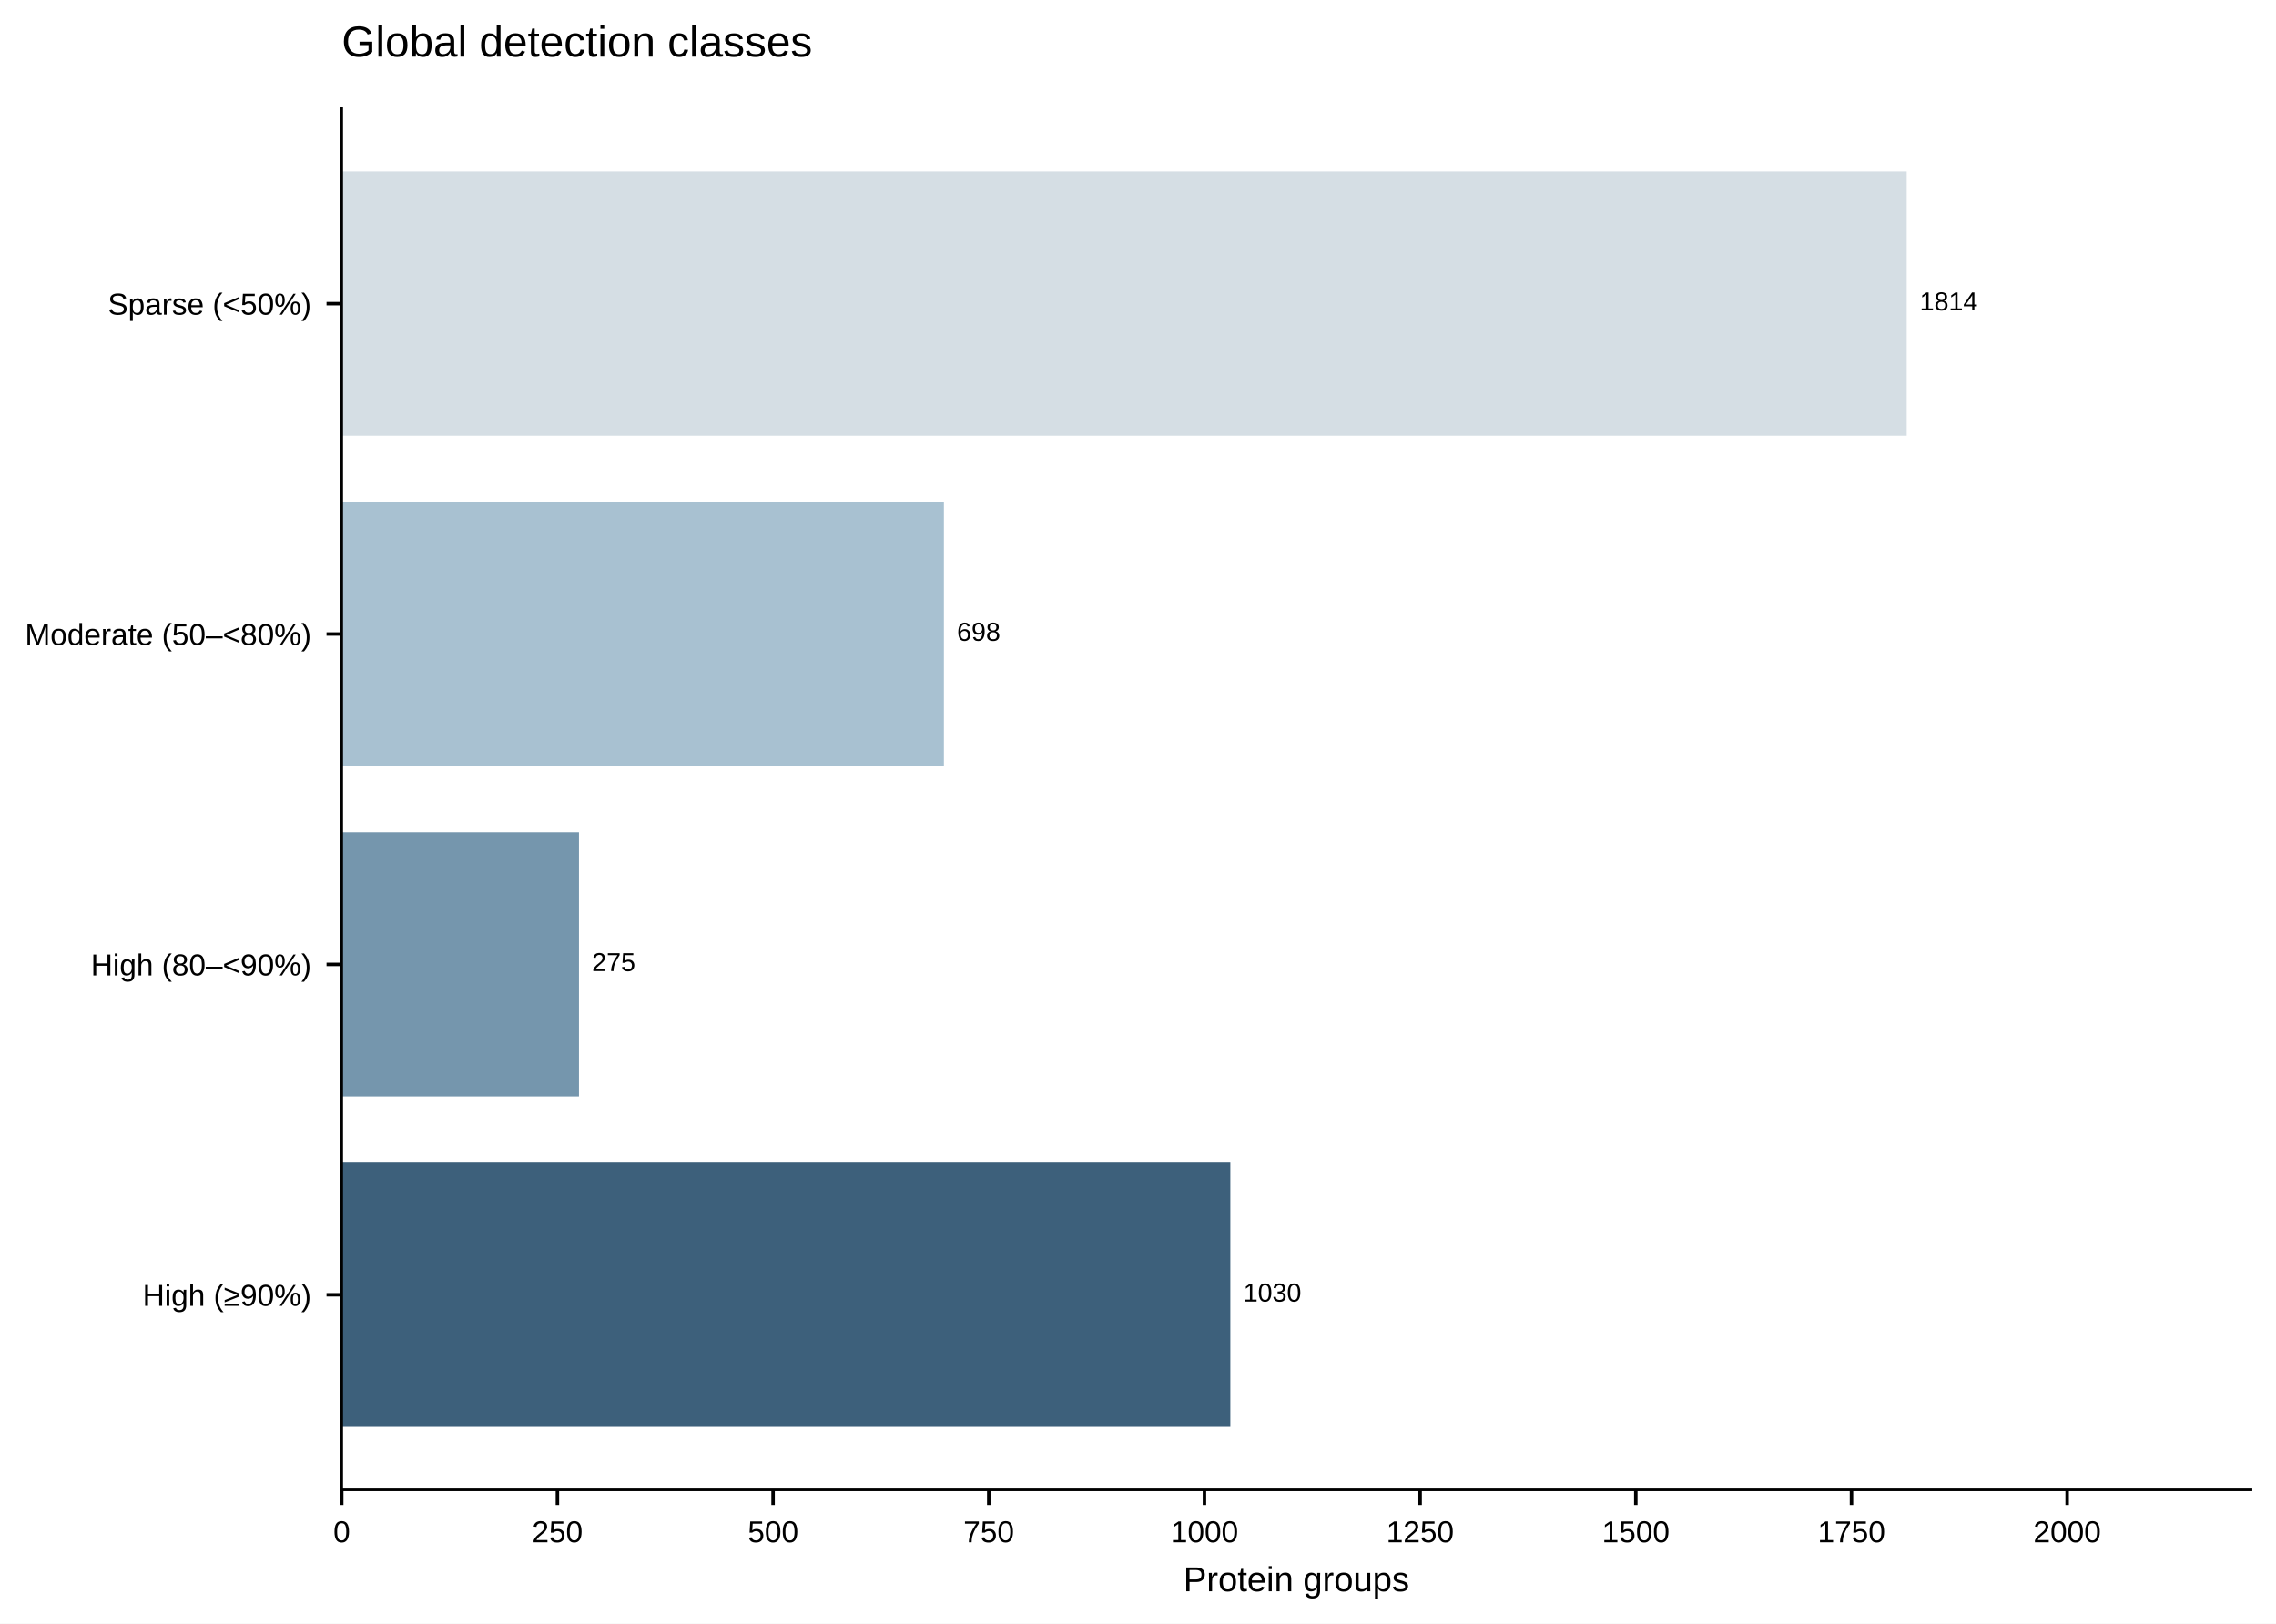
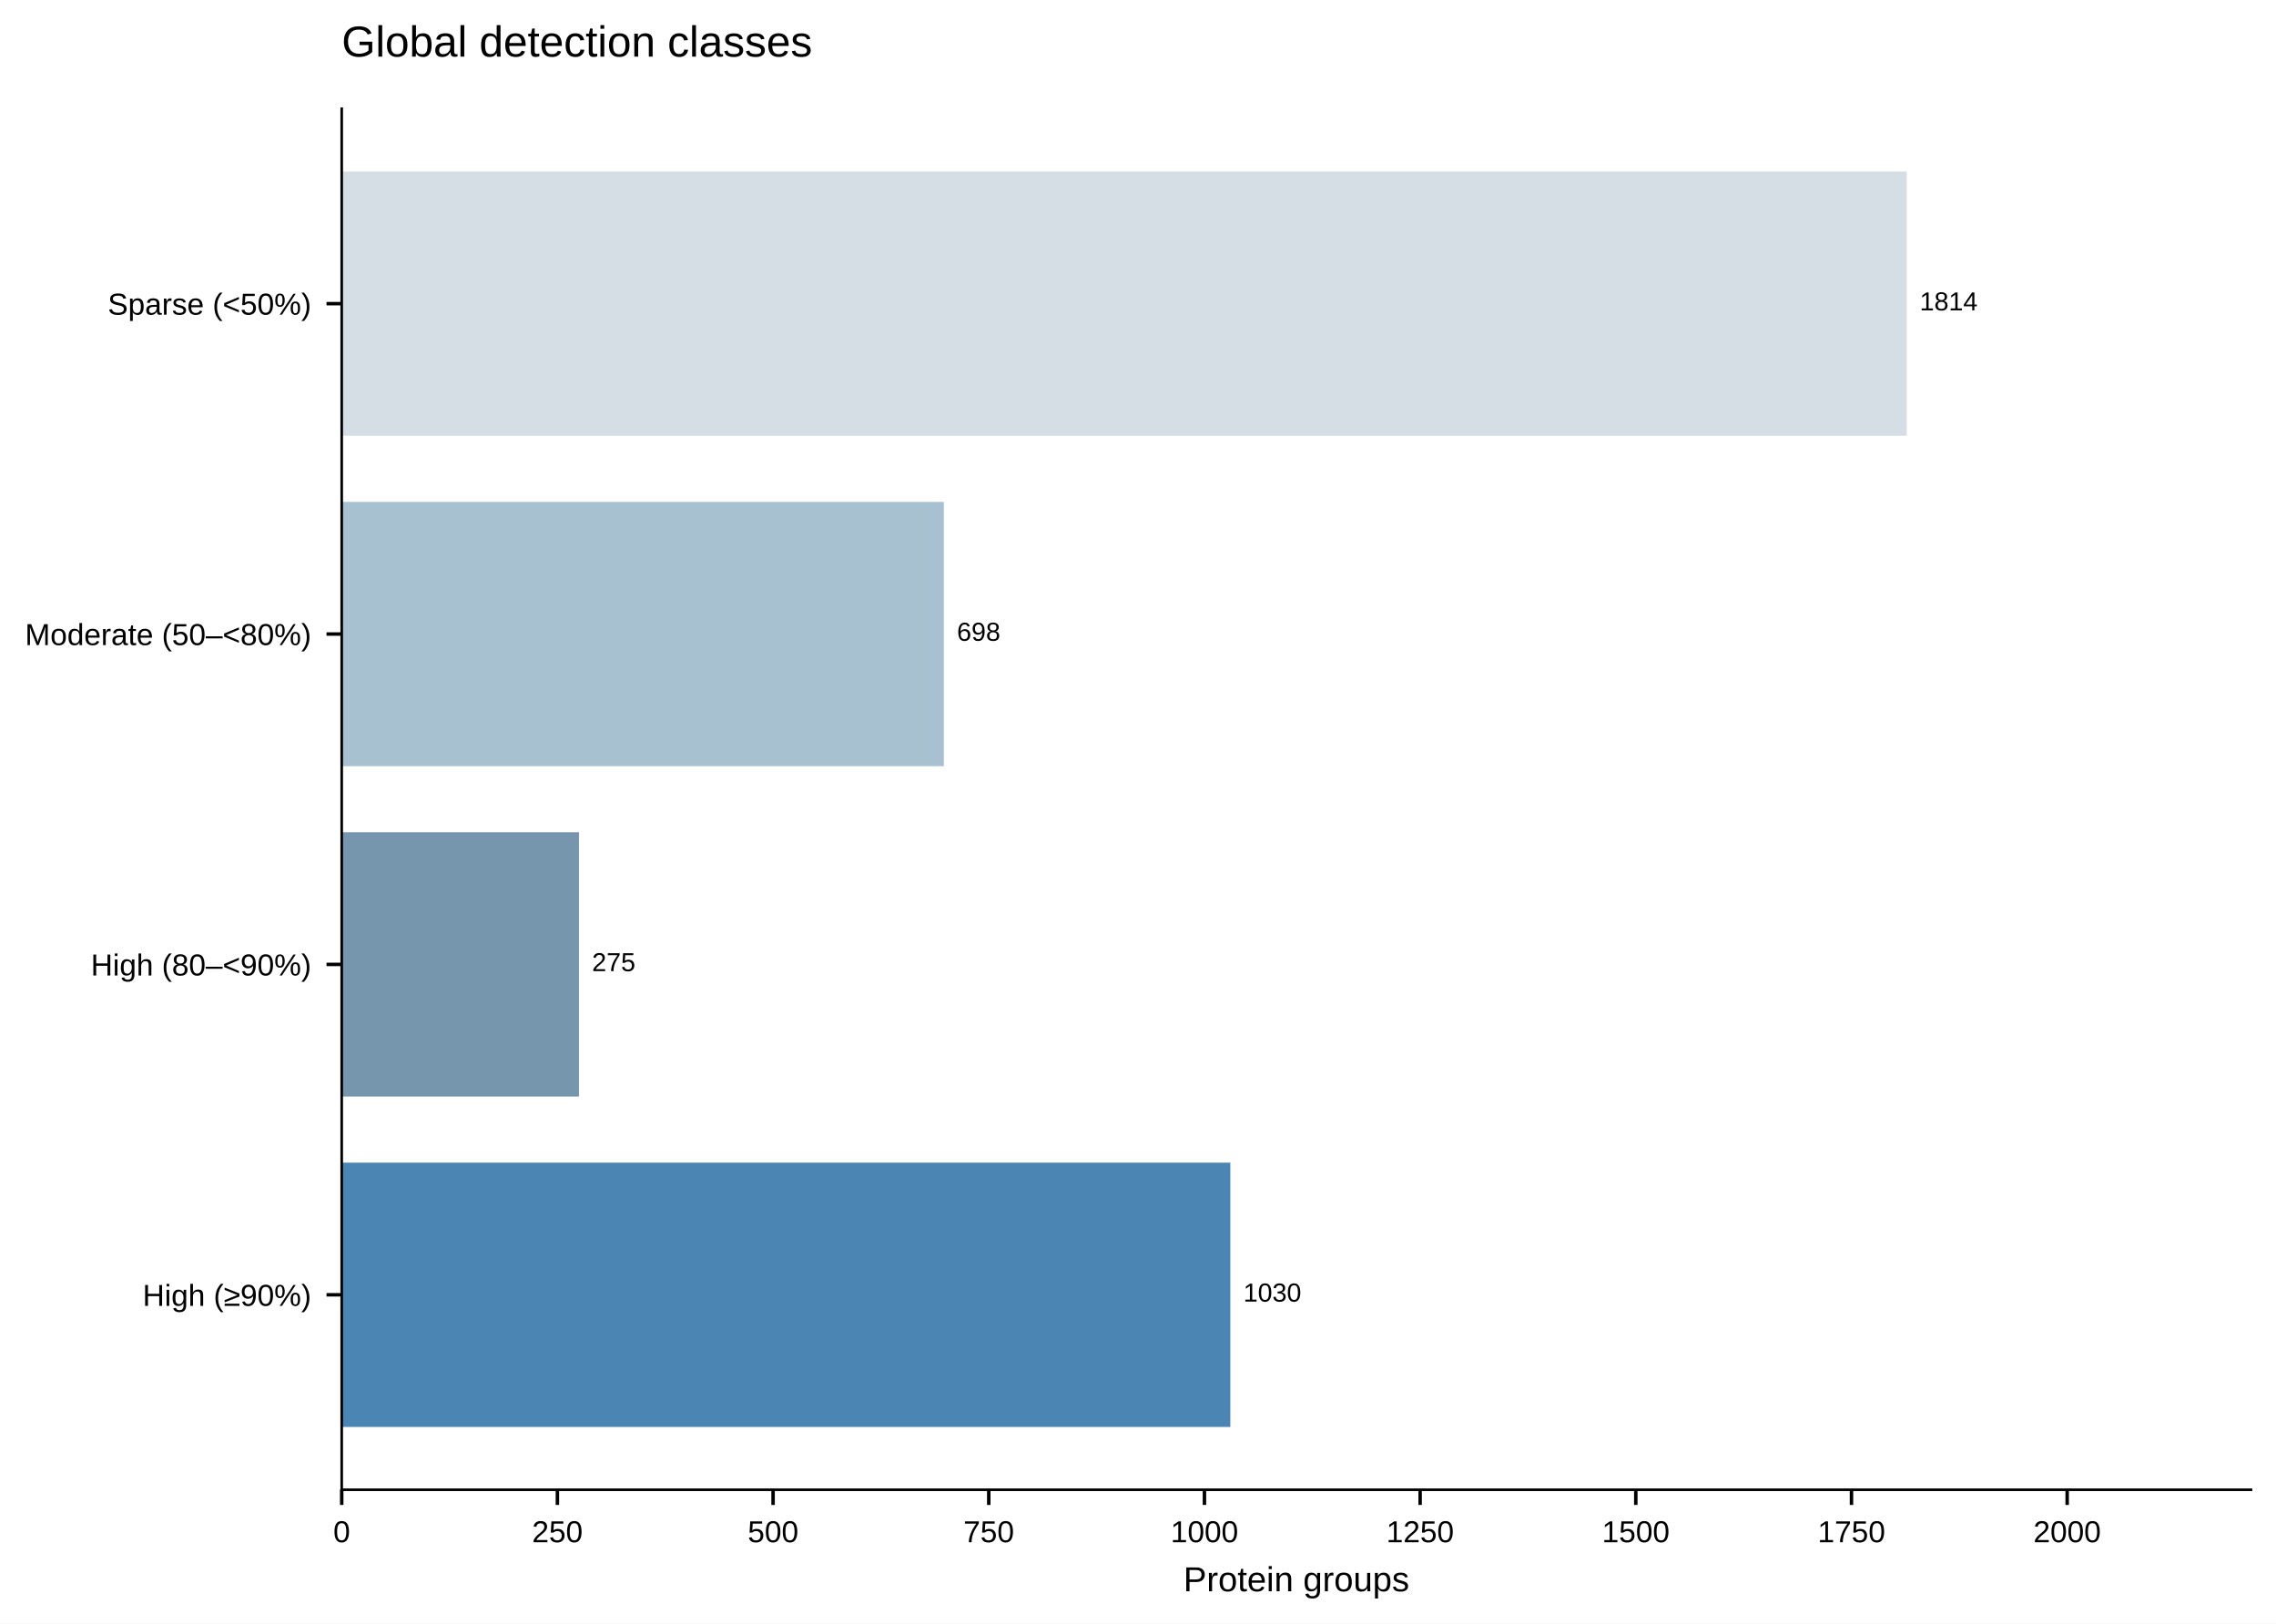
<svg xmlns="http://www.w3.org/2000/svg" xmlns:xlink="http://www.w3.org/1999/xlink" width="524.26pt" height="374.023pt" viewBox="0 0 524.26 374.023" version="1.1">
  <defs>
    <style type="text/css">*{stroke-linejoin: round; stroke-linecap: butt}</style>
  </defs>
  <g id="figure_1">
    <g id="patch_1">
      <path d="M 0 374.023  L 524.26 374.023  L 524.26 0  L 0 0  z " style="fill: #ffffff" />
    </g>
    <g id="axes_1">
      <g id="patch_2">
        <path d="M 78.712 343.186  L 518.5 343.186  L 518.5 25.04  L 78.712 25.04  z " style="fill: #ffffff" />
      </g>
      <g id="patch_3">
-         <path d="M 78.712 39.501  L 439.194 39.501  L 439.194 100.391  L 78.712 100.391  z " clip-path="url(#p005b5188dd)" style="fill: #d5dee4" />
+         <path d="M 78.712 39.501  L 439.194 39.501  L 439.194 100.391  L 78.712 100.391  z " clip-path="url(#p324fe78899)" style="fill: #d5dee4" />
      </g>
      <g id="patch_4">
-         <path d="M 78.712 115.613  L 217.42 115.613  L 217.42 176.502  L 78.712 176.502  z " clip-path="url(#p005b5188dd)" style="fill: #a8c1d1" />
+         <path d="M 78.712 115.613  L 217.42 115.613  L 217.42 176.502  L 78.712 176.502  z " clip-path="url(#p324fe78899)" style="fill: #a8c1d1" />
      </g>
      <g id="patch_5">
-         <path d="M 78.712 191.724  L 133.361 191.724  L 133.361 252.614  L 78.712 252.614  z " clip-path="url(#p005b5188dd)" style="fill: #7596ad" />
+         <path d="M 78.712 191.724  L 133.361 191.724  L 133.361 252.614  L 78.712 252.614  z " clip-path="url(#p324fe78899)" style="fill: #7596ad" />
      </g>
      <g id="patch_6">
-         <path d="M 78.712 267.836  L 283.396 267.836  L 283.396 328.725  L 78.712 328.725  z " clip-path="url(#p005b5188dd)" style="fill: #3d607b" />
+         <path d="M 78.712 267.836  L 283.396 267.836  L 283.396 328.725  L 78.712 328.725  z " clip-path="url(#p324fe78899)" style="fill: #4a85b3" />
      </g>
      <g id="matplotlib.axis_1">
        <g id="xtick_1">
          <g id="line2d_1">
            <defs>
-               <path id="m985c452a11" d="M 0 0  L 0 3.5  " style="stroke: #000000; stroke-width: 0.8" />
+               <path id="m9bdc14cca0" d="M 0 0  L 0 3.5  " style="stroke: #000000; stroke-width: 0.8" />
            </defs>
            <g>
-               <use xlink:href="#m985c452a11" x="78.712" y="343.186" style="stroke: #000000; stroke-width: 0.8" />
+               <use xlink:href="#m9bdc14cca0" x="78.712" y="343.186" style="stroke: #000000; stroke-width: 0.8" />
            </g>
          </g>
          <g id="text_1">
            <text style="font-size: 7px; font-family: 'Arial', 'Helvetica', 'DejaVu Sans', sans-serif; text-anchor: middle" x="78.712" y="355.282" transform="rotate(-0 78.71203 355.2823)">0</text>
          </g>
        </g>
        <g id="xtick_2">
          <g id="line2d_2">
            <g>
-               <use xlink:href="#m985c452a11" x="128.393" y="343.186" style="stroke: #000000; stroke-width: 0.8" />
+               <use xlink:href="#m9bdc14cca0" x="128.393" y="343.186" style="stroke: #000000; stroke-width: 0.8" />
            </g>
          </g>
          <g id="text_2">
            <text style="font-size: 7px; font-family: 'Arial', 'Helvetica', 'DejaVu Sans', sans-serif; text-anchor: middle" x="128.393" y="355.282" transform="rotate(-0 128.3925 355.2823)">250</text>
          </g>
        </g>
        <g id="xtick_3">
          <g id="line2d_3">
            <g>
-               <use xlink:href="#m985c452a11" x="178.073" y="343.186" style="stroke: #000000; stroke-width: 0.8" />
+               <use xlink:href="#m9bdc14cca0" x="178.073" y="343.186" style="stroke: #000000; stroke-width: 0.8" />
            </g>
          </g>
          <g id="text_3">
            <text style="font-size: 7px; font-family: 'Arial', 'Helvetica', 'DejaVu Sans', sans-serif; text-anchor: middle" x="178.073" y="355.282" transform="rotate(-0 178.073 355.2823)">500</text>
          </g>
        </g>
        <g id="xtick_4">
          <g id="line2d_4">
            <g>
-               <use xlink:href="#m985c452a11" x="227.754" y="343.186" style="stroke: #000000; stroke-width: 0.8" />
+               <use xlink:href="#m9bdc14cca0" x="227.754" y="343.186" style="stroke: #000000; stroke-width: 0.8" />
            </g>
          </g>
          <g id="text_4">
            <text style="font-size: 7px; font-family: 'Arial', 'Helvetica', 'DejaVu Sans', sans-serif; text-anchor: middle" x="227.754" y="355.282" transform="rotate(-0 227.7535 355.2823)">750</text>
          </g>
        </g>
        <g id="xtick_5">
          <g id="line2d_5">
            <g>
-               <use xlink:href="#m985c452a11" x="277.434" y="343.186" style="stroke: #000000; stroke-width: 0.8" />
+               <use xlink:href="#m9bdc14cca0" x="277.434" y="343.186" style="stroke: #000000; stroke-width: 0.8" />
            </g>
          </g>
          <g id="text_5">
            <text style="font-size: 7px; font-family: 'Arial', 'Helvetica', 'DejaVu Sans', sans-serif; text-anchor: middle" x="277.434" y="355.282" transform="rotate(-0 277.434 355.2823)">1000</text>
          </g>
        </g>
        <g id="xtick_6">
          <g id="line2d_6">
            <g>
-               <use xlink:href="#m985c452a11" x="327.115" y="343.186" style="stroke: #000000; stroke-width: 0.8" />
+               <use xlink:href="#m9bdc14cca0" x="327.115" y="343.186" style="stroke: #000000; stroke-width: 0.8" />
            </g>
          </g>
          <g id="text_6">
            <text style="font-size: 7px; font-family: 'Arial', 'Helvetica', 'DejaVu Sans', sans-serif; text-anchor: middle" x="327.115" y="355.282" transform="rotate(-0 327.1145 355.2823)">1250</text>
          </g>
        </g>
        <g id="xtick_7">
          <g id="line2d_7">
            <g>
-               <use xlink:href="#m985c452a11" x="376.795" y="343.186" style="stroke: #000000; stroke-width: 0.8" />
+               <use xlink:href="#m9bdc14cca0" x="376.795" y="343.186" style="stroke: #000000; stroke-width: 0.8" />
            </g>
          </g>
          <g id="text_7">
            <text style="font-size: 7px; font-family: 'Arial', 'Helvetica', 'DejaVu Sans', sans-serif; text-anchor: middle" x="376.795" y="355.282" transform="rotate(-0 376.795 355.2823)">1500</text>
          </g>
        </g>
        <g id="xtick_8">
          <g id="line2d_8">
            <g>
-               <use xlink:href="#m985c452a11" x="426.476" y="343.186" style="stroke: #000000; stroke-width: 0.8" />
+               <use xlink:href="#m9bdc14cca0" x="426.476" y="343.186" style="stroke: #000000; stroke-width: 0.8" />
            </g>
          </g>
          <g id="text_8">
            <text style="font-size: 7px; font-family: 'Arial', 'Helvetica', 'DejaVu Sans', sans-serif; text-anchor: middle" x="426.476" y="355.282" transform="rotate(-0 426.4755 355.2823)">1750</text>
          </g>
        </g>
        <g id="xtick_9">
          <g id="line2d_9">
            <g>
-               <use xlink:href="#m985c452a11" x="476.156" y="343.186" style="stroke: #000000; stroke-width: 0.8" />
+               <use xlink:href="#m9bdc14cca0" x="476.156" y="343.186" style="stroke: #000000; stroke-width: 0.8" />
            </g>
          </g>
          <g id="text_9">
            <text style="font-size: 7px; font-family: 'Arial', 'Helvetica', 'DejaVu Sans', sans-serif; text-anchor: middle" x="476.156" y="355.282" transform="rotate(-0 476.156 355.2823)">2000</text>
          </g>
        </g>
        <g id="text_10">
          <text style="font-size: 8px; font-family: 'Arial', 'Helvetica', 'DejaVu Sans', sans-serif; text-anchor: middle" x="298.606" y="366.58" transform="rotate(-0 298.6059 366.5797)">Protein groups</text>
        </g>
      </g>
      <g id="matplotlib.axis_2">
        <g id="ytick_1">
          <g id="line2d_10">
            <defs>
-               <path id="md07b72d596" d="M 0 0  L -3.5 0  " style="stroke: #000000; stroke-width: 0.8" />
+               <path id="mecdd7b3c53" d="M 0 0  L -3.5 0  " style="stroke: #000000; stroke-width: 0.8" />
            </defs>
            <g>
-               <use xlink:href="#md07b72d596" x="78.712" y="69.946" style="stroke: #000000; stroke-width: 0.8" />
+               <use xlink:href="#mecdd7b3c53" x="78.712" y="69.946" style="stroke: #000000; stroke-width: 0.8" />
            </g>
          </g>
          <g id="text_11">
            <text style="font-size: 7px; font-family: 'Arial', 'Helvetica', 'DejaVu Sans', sans-serif; text-anchor: end" x="71.712" y="72.494" transform="rotate(-0 71.71203 72.49413)">Sparse (&lt;50%)</text>
          </g>
        </g>
        <g id="ytick_2">
          <g id="line2d_11">
            <g>
-               <use xlink:href="#md07b72d596" x="78.712" y="146.057" style="stroke: #000000; stroke-width: 0.8" />
+               <use xlink:href="#mecdd7b3c53" x="78.712" y="146.057" style="stroke: #000000; stroke-width: 0.8" />
            </g>
          </g>
          <g id="text_12">
            <text style="font-size: 7px; font-family: 'Arial', 'Helvetica', 'DejaVu Sans', sans-serif; text-anchor: end" x="71.712" y="148.606" transform="rotate(-0 71.71203 148.6056)">Moderate (50–&lt;80%)</text>
          </g>
        </g>
        <g id="ytick_3">
          <g id="line2d_12">
            <g>
-               <use xlink:href="#md07b72d596" x="78.712" y="222.169" style="stroke: #000000; stroke-width: 0.8" />
+               <use xlink:href="#mecdd7b3c53" x="78.712" y="222.169" style="stroke: #000000; stroke-width: 0.8" />
            </g>
          </g>
          <g id="text_13">
            <text style="font-size: 7px; font-family: 'Arial', 'Helvetica', 'DejaVu Sans', sans-serif; text-anchor: end" x="71.712" y="224.717" transform="rotate(-0 71.71203 224.717)">High (80–&lt;90%)</text>
          </g>
        </g>
        <g id="ytick_4">
          <g id="line2d_13">
            <g>
-               <use xlink:href="#md07b72d596" x="78.712" y="298.28" style="stroke: #000000; stroke-width: 0.8" />
+               <use xlink:href="#mecdd7b3c53" x="78.712" y="298.28" style="stroke: #000000; stroke-width: 0.8" />
            </g>
          </g>
          <g id="text_14">
            <text style="font-size: 7px; font-family: 'Arial', 'Helvetica', 'DejaVu Sans', sans-serif; text-anchor: end" x="71.712" y="300.828" transform="rotate(-0 71.71203 300.8285)">High (≥90%)</text>
          </g>
        </g>
      </g>
      <g id="patch_7">
        <path d="M 78.712 343.186  L 78.712 25.04  " style="fill: none; stroke: #000000; stroke-width: 0.6; stroke-linejoin: miter; stroke-linecap: square" />
      </g>
      <g id="patch_8">
        <path d="M 78.712 343.186  L 518.5 343.186  " style="fill: none; stroke: #000000; stroke-width: 0.6; stroke-linejoin: miter; stroke-linecap: square" />
      </g>
      <g id="text_15">
        <text style="font-size: 6px; font-family: 'Arial', 'Helvetica', 'DejaVu Sans', sans-serif; text-anchor: start" x="442.194" y="71.499" transform="rotate(-0 442.1937 71.49877)">1814</text>
      </g>
      <g id="text_16">
        <text style="font-size: 6px; font-family: 'Arial', 'Helvetica', 'DejaVu Sans', sans-serif; text-anchor: start" x="220.42" y="147.61" transform="rotate(-0 220.42 147.6102)">698</text>
      </g>
      <g id="text_17">
        <text style="font-size: 6px; font-family: 'Arial', 'Helvetica', 'DejaVu Sans', sans-serif; text-anchor: start" x="136.361" y="223.722" transform="rotate(-0 136.3606 223.7217)">275</text>
      </g>
      <g id="text_18">
        <text style="font-size: 6px; font-family: 'Arial', 'Helvetica', 'DejaVu Sans', sans-serif; text-anchor: start" x="286.396" y="299.833" transform="rotate(-0 286.3957 299.8331)">1030</text>
      </g>
      <g id="text_19">
        <text style="font-size: 10px; font-family: 'Arial', 'Helvetica', 'DejaVu Sans', sans-serif; text-anchor: start" x="78.712" y="13.04" transform="rotate(-0 78.71203 13.04027)">Global detection classes</text>
      </g>
    </g>
  </g>
  <defs>
-     <clipPath id="p005b5188dd">
+     <clipPath id="p324fe78899">
      <rect x="78.712" y="25.04" width="439.788" height="318.146" />
    </clipPath>
  </defs>
</svg>
